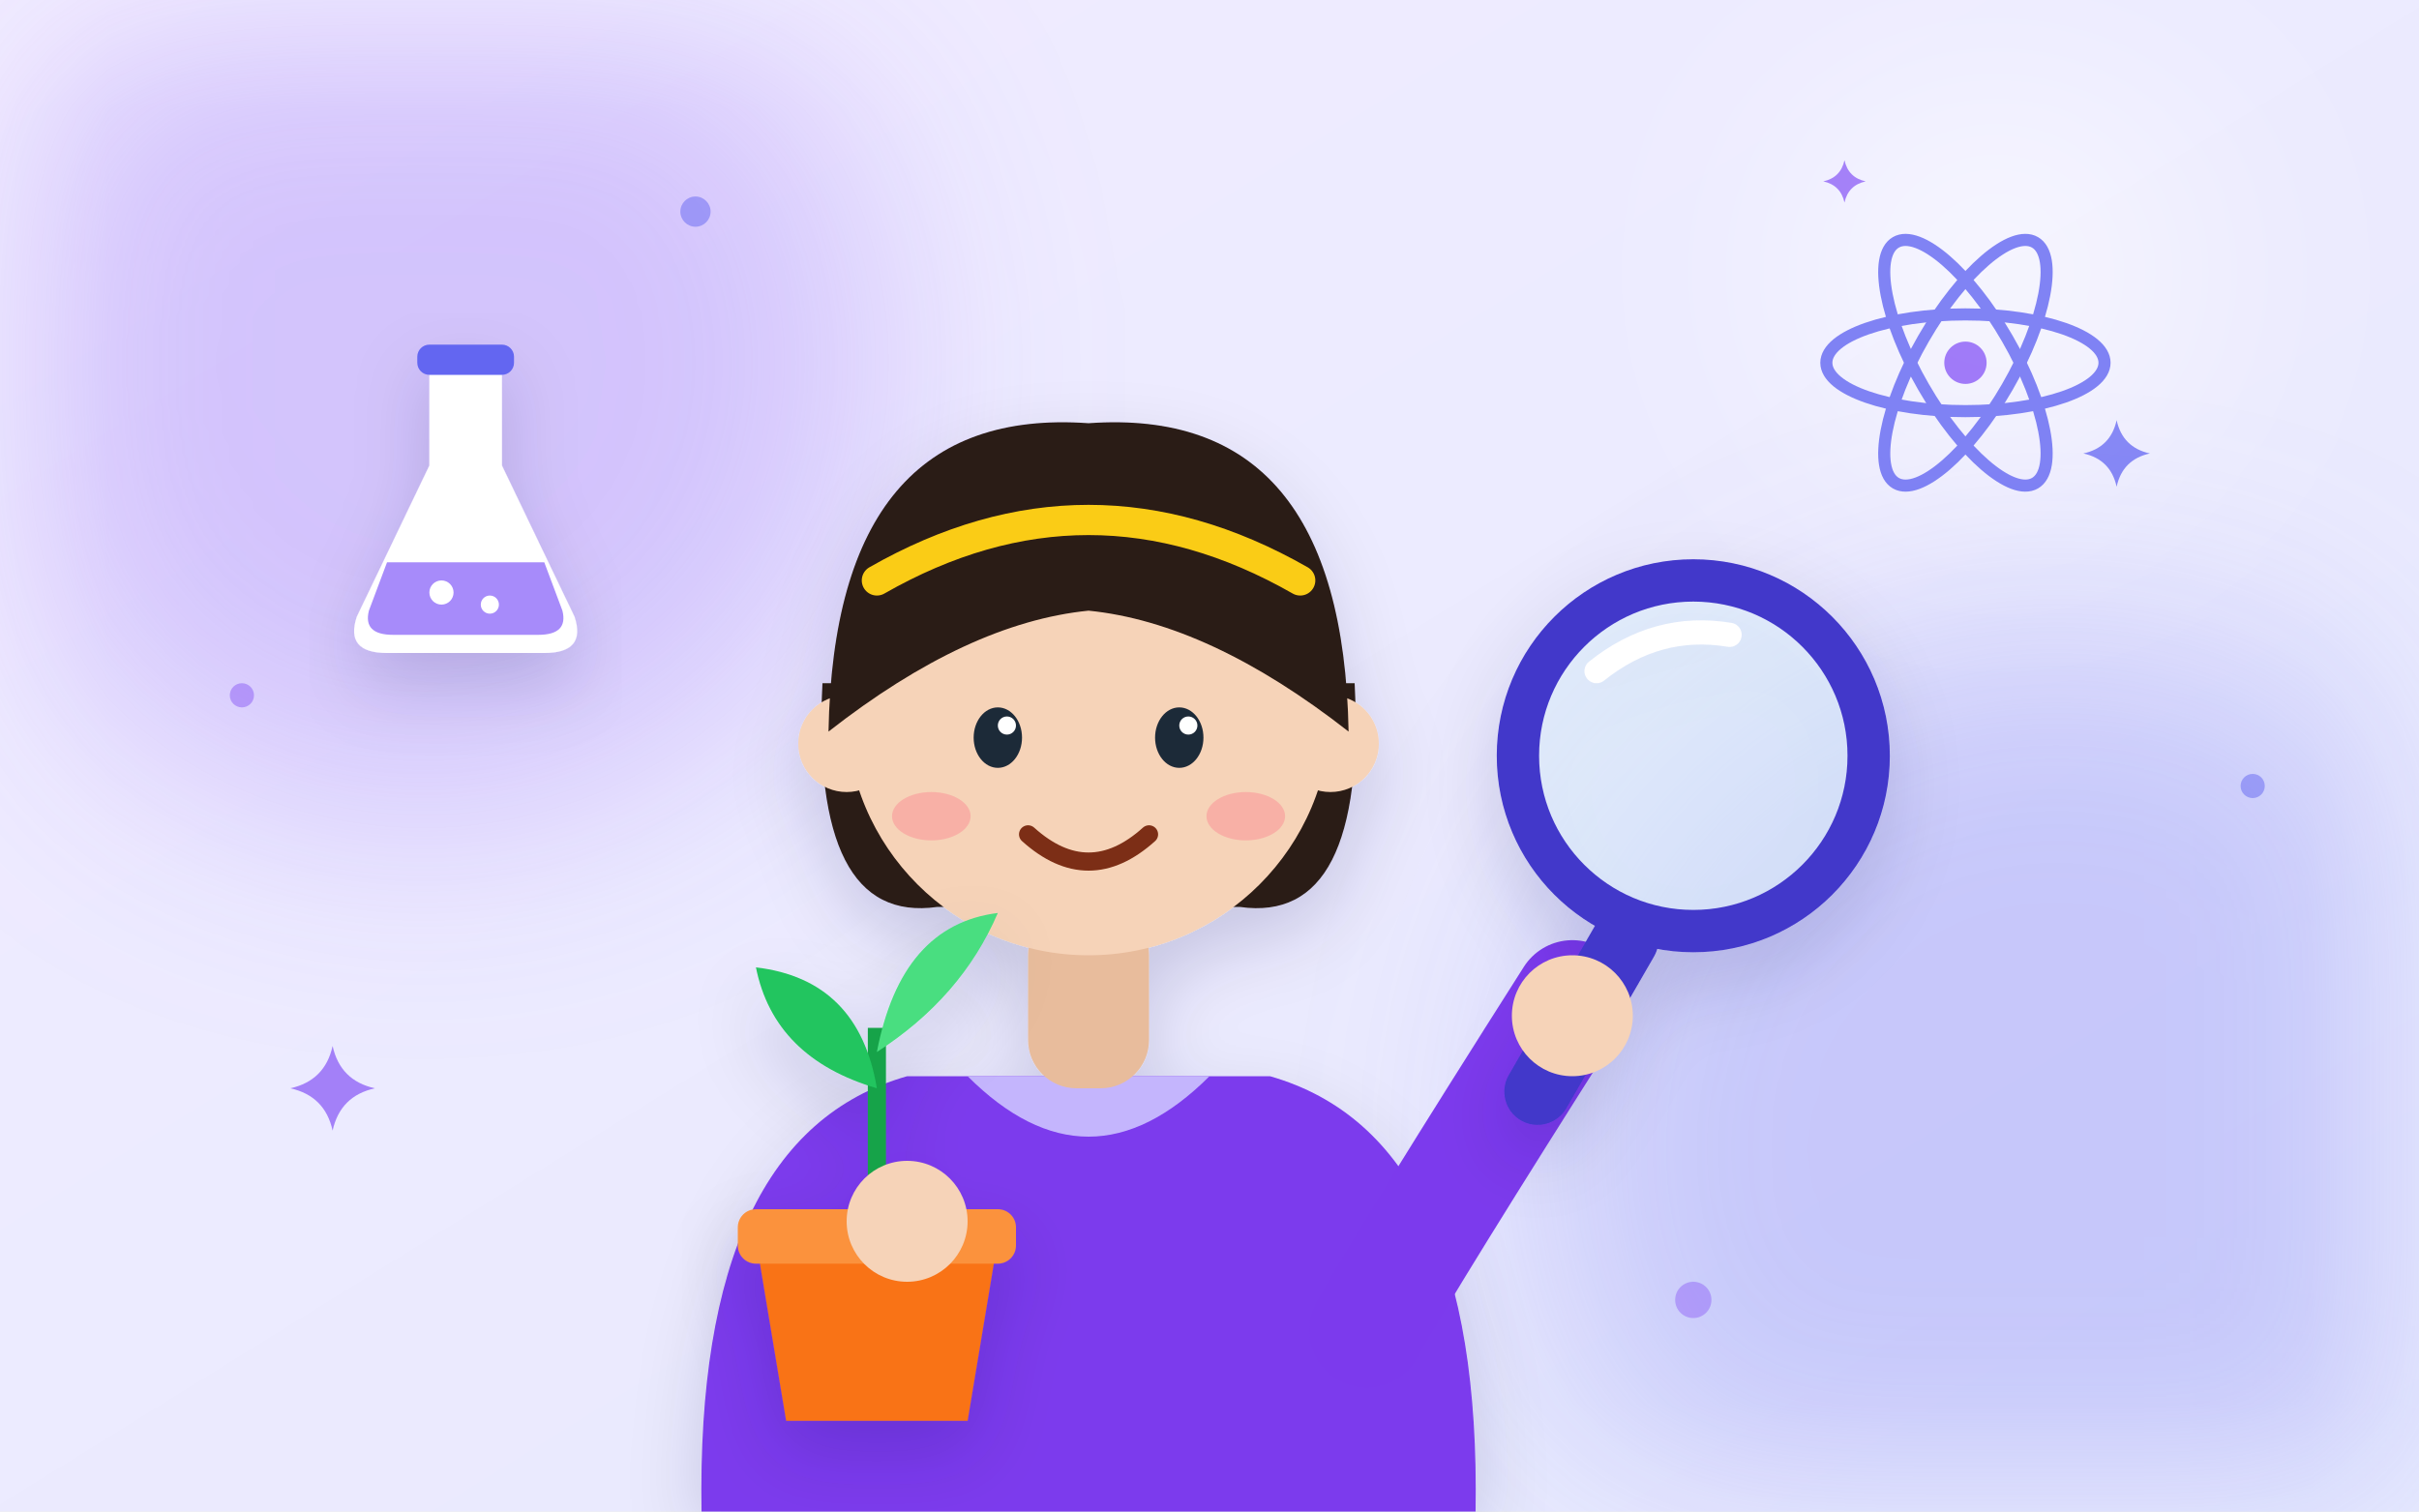
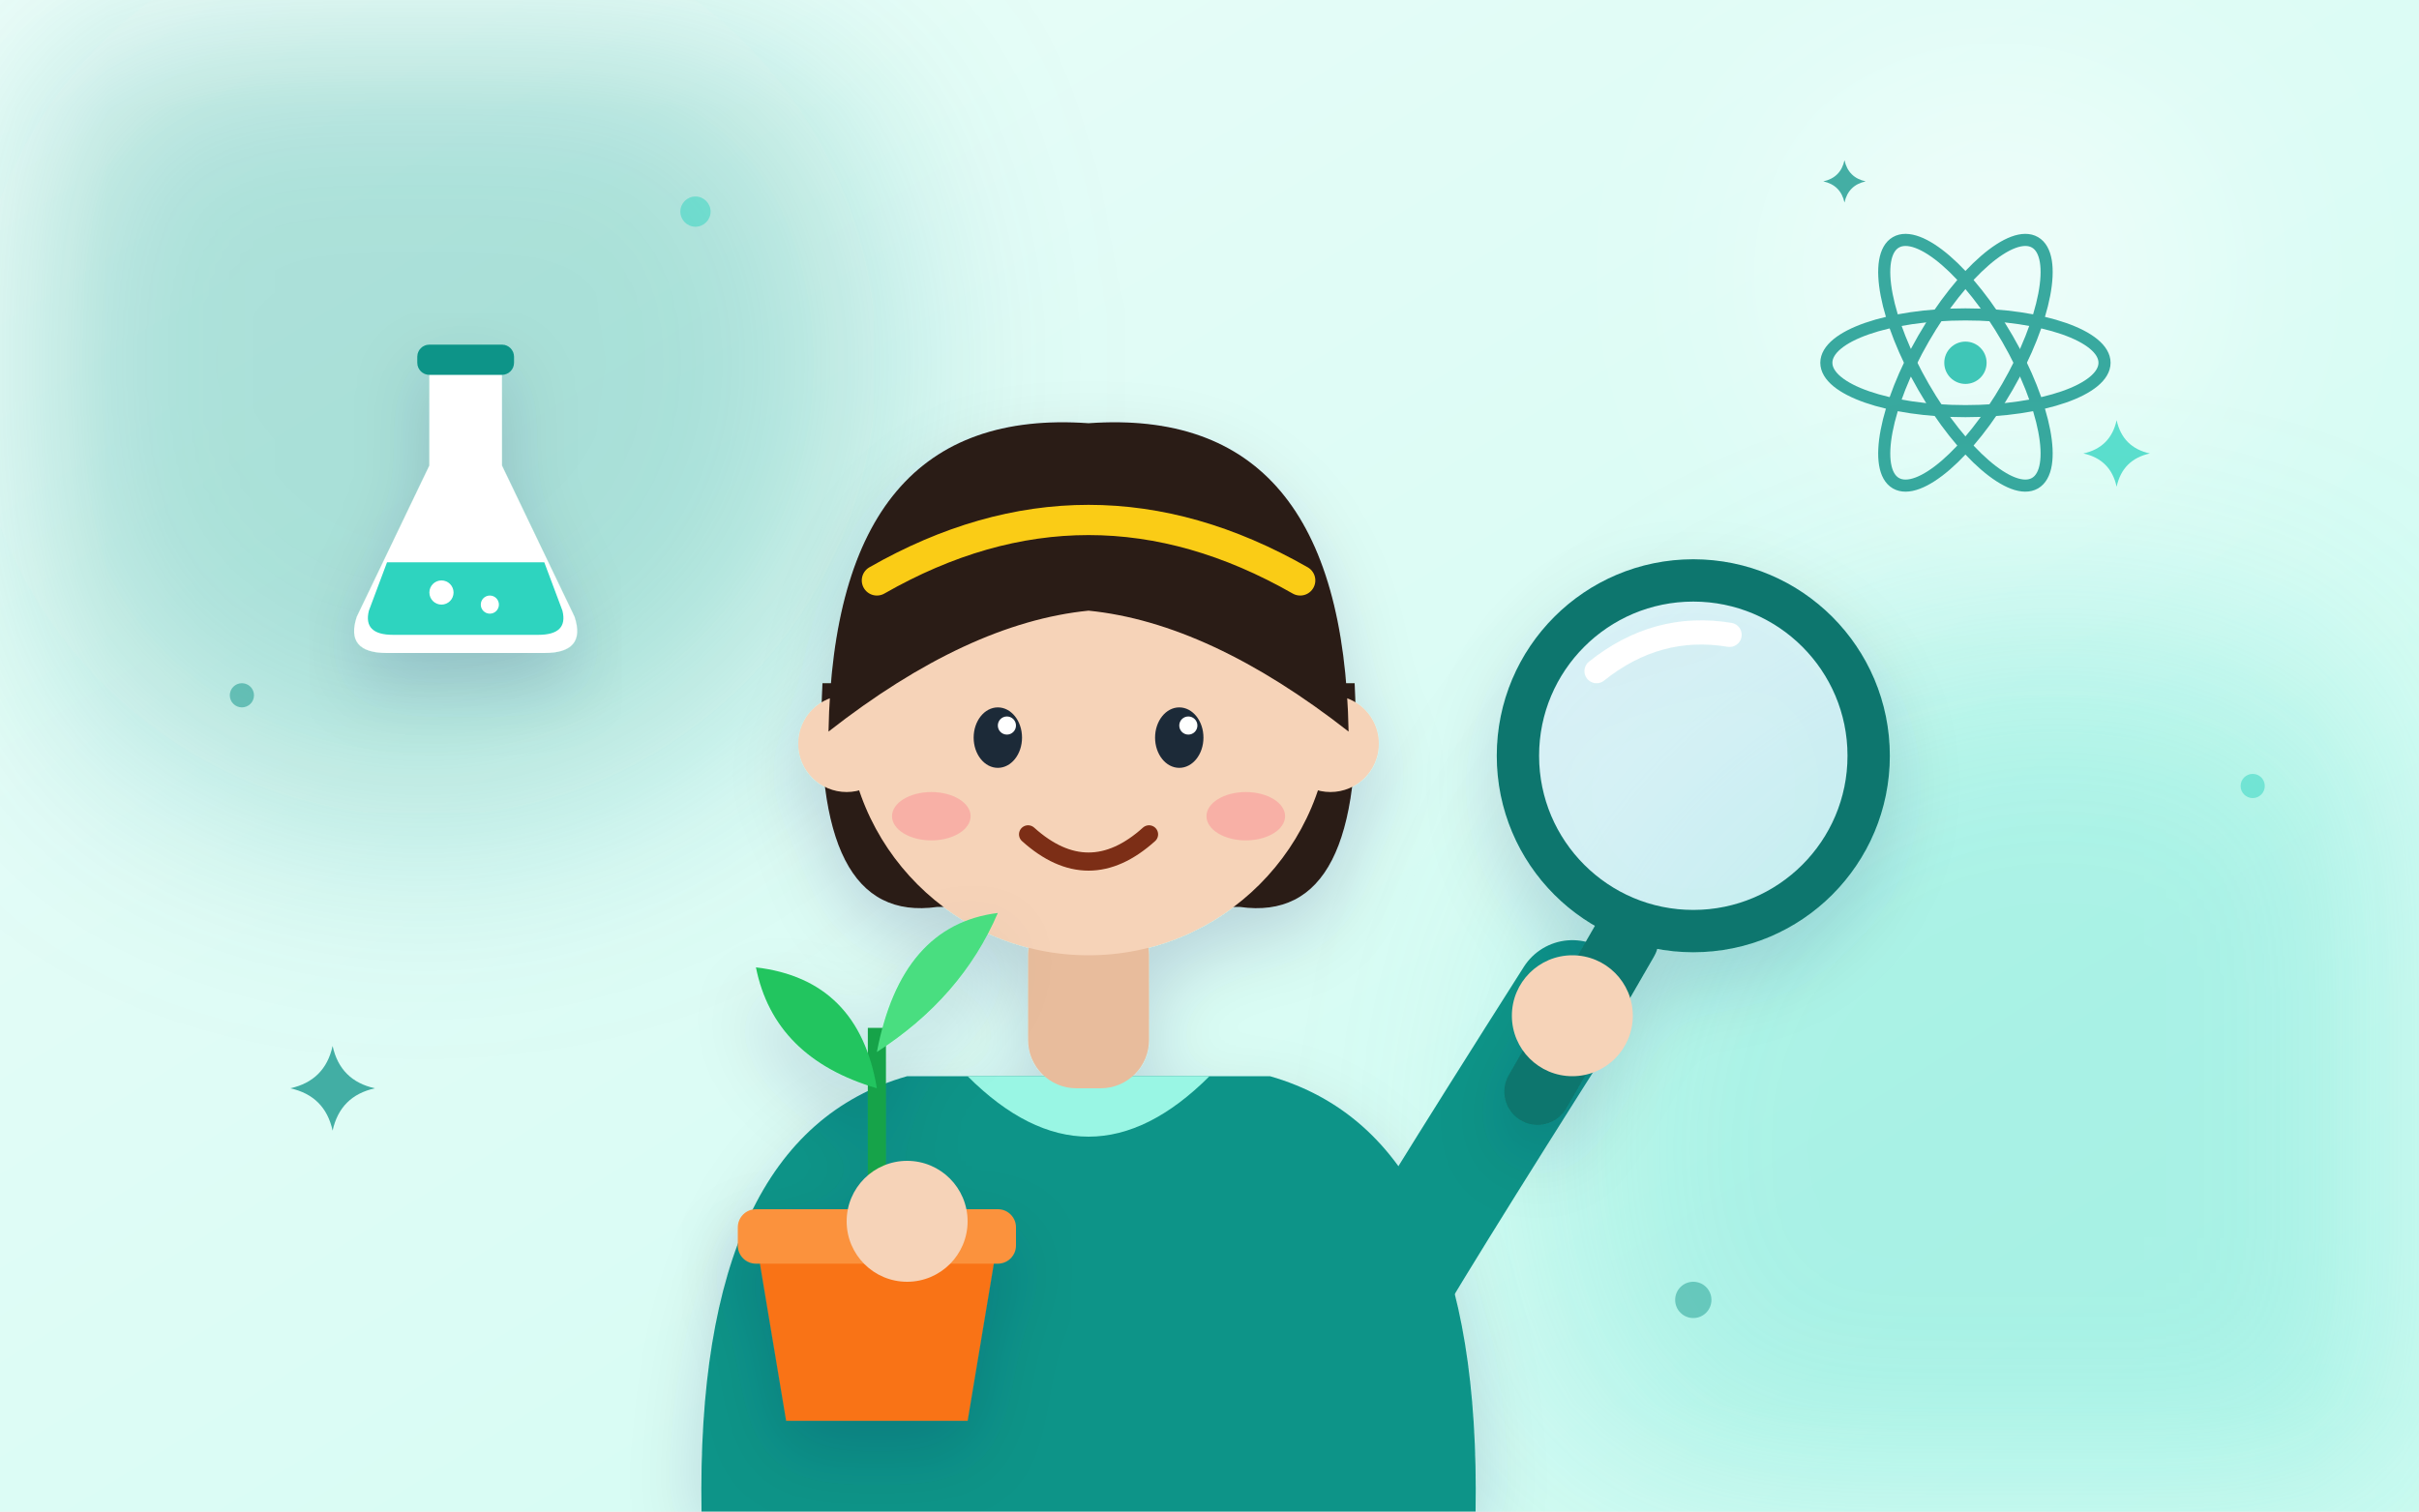
<svg xmlns="http://www.w3.org/2000/svg" viewBox="0 0 800 500" role="img" aria-label="A curious child exploring with a magnifying glass, a growing plant and a science flask">
  <defs>
    <linearGradient id="bg" x1="0" y1="0" x2="1" y2="1">
-       <stop offset="0" stop-color="#f1ecff" />
-       <stop offset="1" stop-color="#e6e9fe" />
+       <stop offset="0" stop-color="#ecfdf9" />
+       <stop offset="1" stop-color="#ccfbf1" />
    </linearGradient>
    <filter id="soft" x="-50%" y="-50%" width="200%" height="200%">
      <feGaussianBlur stdDeviation="38" />
    </filter>
    <filter id="shadow" x="-20%" y="-20%" width="140%" height="160%">
      <feDropShadow dx="0" dy="10" stdDeviation="12" flood-color="#1e1b4b" flood-opacity="0.16" />
    </filter>
  </defs>
  <rect width="800" height="500" fill="url(#bg)" />
-   <circle cx="140" cy="120" r="150" fill="#8b5cf6" opacity="0.28" filter="url(#soft)" />
-   <circle cx="680" cy="380" r="170" fill="#6366f1" opacity="0.26" filter="url(#soft)" />
+   <circle cx="140" cy="120" r="150" fill="#0d9488" opacity="0.28" filter="url(#soft)" />
+   <circle cx="680" cy="380" r="170" fill="#2dd4bf" opacity="0.26" filter="url(#soft)" />
  <circle cx="660" cy="90" r="70" fill="#ffffff" opacity="0.55" filter="url(#soft)" />
-   <path d="M110 346 Q112.52 357.48 124 360 Q112.52 362.52 110 374 Q107.48 362.52 96 360 Q107.48 357.48 110 346Z" fill="#8b5cf6" opacity="0.75" />
-   <path d="M700 139 Q701.98 148.02 711 150 Q701.98 151.98 700 161 Q698.02 151.98 689 150 Q698.02 148.02 700 139Z" fill="#6366f1" opacity="0.75" />
-   <path d="M610 53 Q611.26 58.74 617 60 Q611.26 61.26 610 67 Q608.74 61.26 603 60 Q608.74 58.74 610 53Z" fill="#8b5cf6" opacity="0.75" />
-   <circle cx="230" cy="70" r="5" fill="#6366f1" opacity="0.5" />
-   <circle cx="560" cy="430" r="6" fill="#8b5cf6" opacity="0.45" />
-   <circle cx="80" cy="230" r="4" fill="#8b5cf6" opacity="0.5" />
-   <circle cx="745" cy="260" r="4" fill="#6366f1" opacity="0.5" />
+   <path d="M110 346 Q112.52 357.48 124 360 Q112.52 362.52 110 374 Q107.48 362.52 96 360 Q107.48 357.48 110 346Z" fill="#0d9488" opacity="0.75" />
+   <path d="M700 139 Q701.98 148.02 711 150 Q701.98 151.98 700 161 Q698.02 151.98 689 150 Q698.02 148.02 700 139Z" fill="#2dd4bf" opacity="0.75" />
+   <path d="M610 53 Q611.26 58.74 617 60 Q611.26 61.26 610 67 Q608.74 61.26 603 60 Q608.74 58.74 610 53Z" fill="#0d9488" opacity="0.75" />
+   <circle cx="230" cy="70" r="5" fill="#2dd4bf" opacity="0.5" />
+   <circle cx="560" cy="430" r="6" fill="#0d9488" opacity="0.45" />
+   <circle cx="80" cy="230" r="4" fill="#0d9488" opacity="0.5" />
+   <circle cx="745" cy="260" r="4" fill="#2dd4bf" opacity="0.5" />
  <g filter="url(#shadow)">
    <path d="M272 226 Q268 306 310 300 L410 300 Q452 306 448 226Z" fill="#2b1a12" />
-     <path d="M232 500 Q230 376 300 356 L420 356 Q490 376 488 500Z" fill="#7c3aed" />
-     <path d="M320 356 Q360 396 400 356" fill="#c4b5fd" />
+     <path d="M232 500 Q230 376 300 356 L420 356 Q490 376 488 500Z" fill="#0d9488" />
+     <path d="M320 356 Q360 396 400 356" fill="#99f6e4" />
    <rect x="340" y="300" width="40" height="60" rx="16" fill="#e8bc9c" />
    <circle cx="280" cy="246" r="16" fill="#f6d3b8" />
    <circle cx="440" cy="246" r="16" fill="#f6d3b8" />
    <circle cx="360" cy="236" r="80" fill="#f6d3b8" />
    <path d="M274 242 Q276 134 360 140 Q444 134 446 242 Q400 206 360 202 Q320 206 274 242Z" fill="#2b1a12" />
    <path d="M290 192 Q360 152 430 192" stroke="#facc15" stroke-width="10" fill="none" stroke-linecap="round" />
    <ellipse cx="330" cy="244" rx="8" ry="10" fill="#1f2937" />
    <ellipse cx="390" cy="244" rx="8" ry="10" fill="#1f2937" />
    <circle cx="333" cy="240" r="3" fill="#ffffff" />
    <circle cx="393" cy="240" r="3" fill="#ffffff" />
    <ellipse cx="308" cy="270" rx="13" ry="8" fill="#fb7185" opacity="0.35" />
    <ellipse cx="412" cy="270" rx="13" ry="8" fill="#fb7185" opacity="0.35" />
    <path d="M340 276 Q360 294 380 276" stroke="#7c2d12" stroke-width="6" fill="none" stroke-linecap="round" />
  </g>
-   <path d="M270 440 Q265 450 300 400" stroke="#7c3aed" stroke-width="38" stroke-linecap="round" fill="none" />
-   <path d="M452 440 Q466 415 520 330" stroke="#7c3aed" stroke-width="38" stroke-linecap="round" fill="none" />
+   <path d="M270 440 Q265 450 300 400" stroke="#0d9488" stroke-width="38" stroke-linecap="round" fill="none" />
+   <path d="M452 440 Q466 415 520 330" stroke="#0d9488" stroke-width="38" stroke-linecap="round" fill="none" />
  <g filter="url(#shadow)">
-     <circle cx="560" cy="250" r="58" fill="#e0f2fe" fill-opacity="0.55" stroke="#4338ca" stroke-width="14" />
+     <circle cx="560" cy="250" r="58" fill="#e0f2fe" fill-opacity="0.55" stroke="#0f766e" stroke-width="14" />
    <path d="M528 222 Q548 206 572 210" stroke="#ffffff" stroke-width="8" fill="none" stroke-linecap="round" />
-     <rect x="512" y="296" width="22" height="80" rx="11" fill="#4338ca" transform="rotate(30 523 336)" />
+     <rect x="512" y="296" width="22" height="80" rx="11" fill="#0f766e" transform="rotate(30 523 336)" />
  </g>
  <circle cx="520" cy="336" r="20" fill="#f6d3b8" />
  <g filter="url(#shadow)">
    <path d="M250 410 L330 410 L320 470 L260 470Z" fill="#f97316" />
    <rect x="244" y="400" width="92" height="18" rx="6" fill="#fb923c" />
    <path d="M290 400 Q290 360 290 340" stroke="#16a34a" stroke-width="6" fill="none" />
    <path d="M290 360 Q256 350 250 320 Q284 324 290 360Z" fill="#22c55e" />
    <path d="M290 348 Q318 330 330 302 Q298 306 290 348Z" fill="#4ade80" />
  </g>
  <circle cx="300" cy="404" r="20" fill="#f6d3b8" />
  <g transform="translate(120 120)" filter="url(#shadow)">
    <path d="M22 0 L46 0 L46 34 L70 84 Q74 96 60 96 L8 96 Q-6 96 -2 84 L22 34Z" fill="#ffffff" />
-     <path d="M8 66 L60 66 L66 82 Q68 90 58 90 L10 90 Q0 90 2 82Z" fill="#a78bfa" />
+     <path d="M8 66 L60 66 L66 82 Q68 90 58 90 L10 90 Q0 90 2 82Z" fill="#2dd4bf" />
    <circle cx="26" cy="76" r="4" fill="#ffffff" />
    <circle cx="42" cy="80" r="3" fill="#ffffff" />
-     <rect x="18" y="-6" width="32" height="10" rx="4" fill="#6366f1" />
+     <rect x="18" y="-6" width="32" height="10" rx="4" fill="#0d9488" />
  </g>
-   <g transform="translate(650 120)" stroke="#6366f1" stroke-width="4" fill="none" opacity="0.8">
+   <g transform="translate(650 120)" stroke="#0d9488" stroke-width="4" fill="none" opacity="0.8">
    <ellipse cx="0" cy="0" rx="46" ry="16" />
    <ellipse cx="0" cy="0" rx="46" ry="16" transform="rotate(60)" />
    <ellipse cx="0" cy="0" rx="46" ry="16" transform="rotate(-60)" />
-     <circle cx="0" cy="0" r="7" fill="#8b5cf6" stroke="none" />
+     <circle cx="0" cy="0" r="7" fill="#14b8a6" stroke="none" />
  </g>
</svg>
